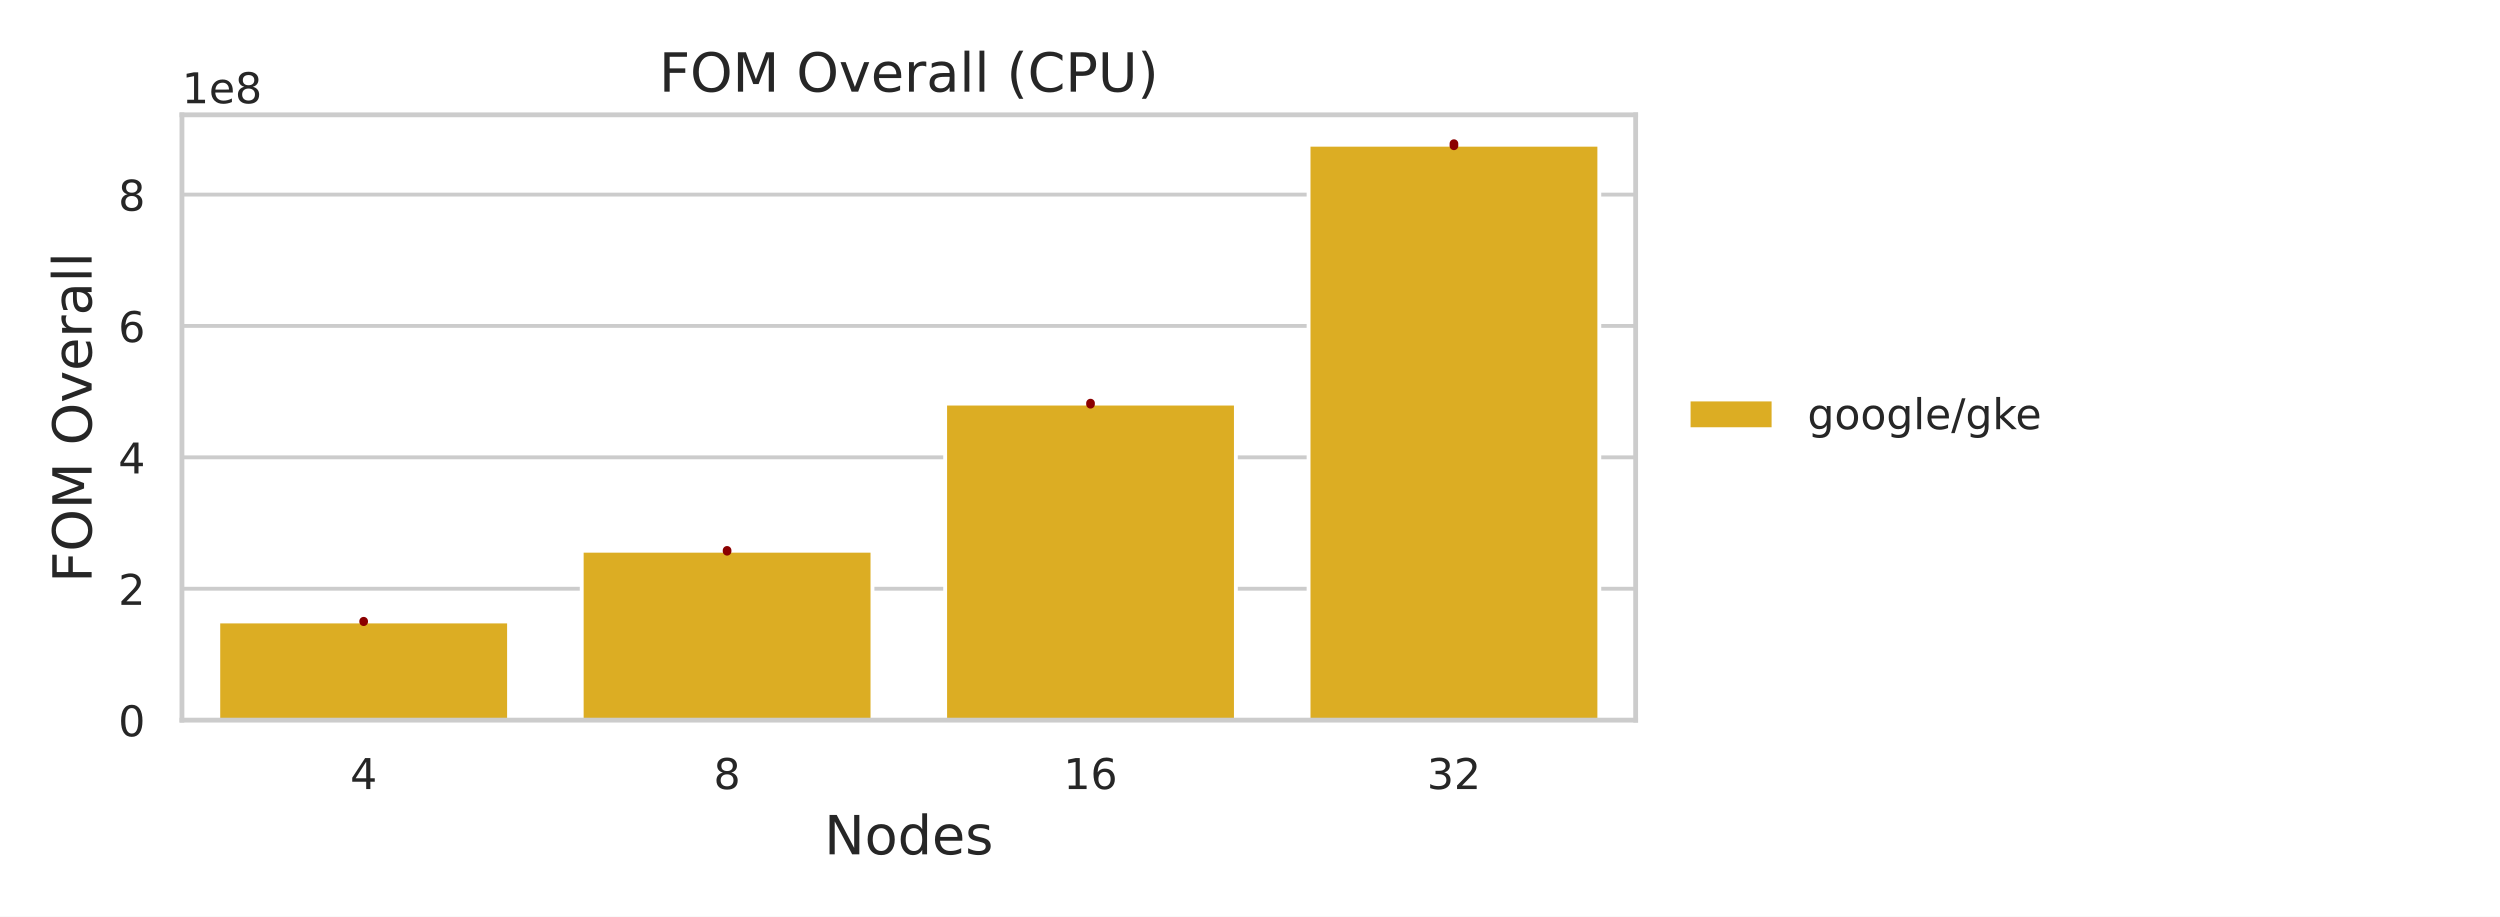
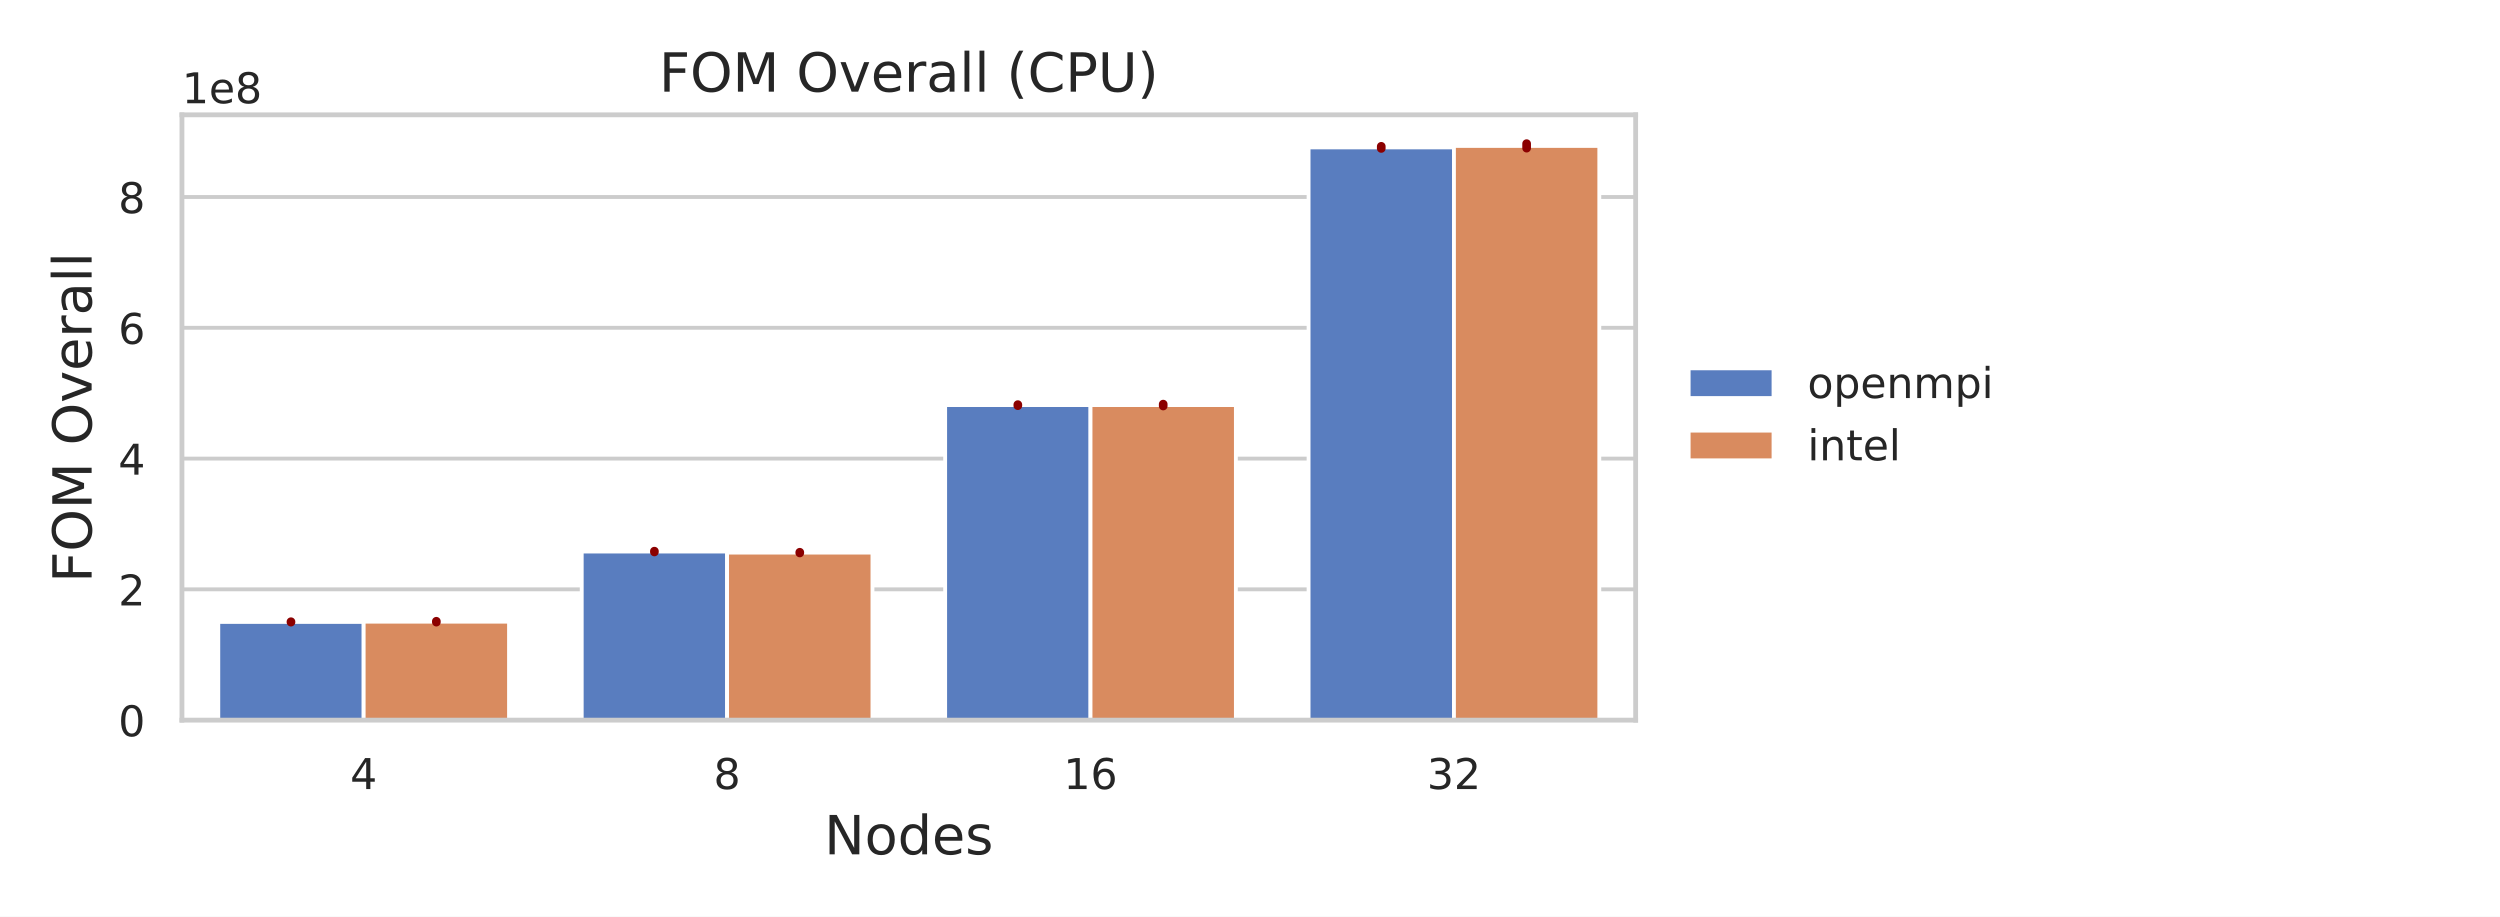
<svg xmlns="http://www.w3.org/2000/svg" xmlns:xlink="http://www.w3.org/1999/xlink" width="648pt" height="237.6pt" viewBox="0 0 648 237.6" version="1.1">
  <defs>
    <style type="text/css">*{stroke-linejoin: round; stroke-linecap: butt}</style>
  </defs>
  <g id="figure_1">
    <g id="patch_1">
      <path d="M 0 237.6  L 648 237.6  L 648 0  L 0 0  z " style="fill: #ffffff" />
    </g>
    <g id="axes_1">
      <g id="patch_2">
        <path d="M 47.16 186.66  L 423.961 186.66  L 423.961 29.76  L 47.16 29.76  z " style="fill: #ffffff" />
      </g>
      <g id="matplotlib.axis_1">
        <g id="xtick_1">
          <g id="text_1">
            <g style="fill: #262626" transform="translate(90.76078 204.5183) scale(0.11 -0.11)">
              <defs>
                <path id="DejaVuSans-34" d="M 2419 4116  L 825 1625  L 2419 1625  L 2419 4116  z M 2253 4666  L 3047 4666  L 3047 1625  L 3713 1625  L 3713 1100  L 3047 1100  L 3047 0  L 2419 0  L 2419 1100  L 313 1100  L 313 1709  L 2253 4666  z " transform="scale(0.015625)" />
              </defs>
              <use xlink:href="#DejaVuSans-34" />
            </g>
          </g>
        </g>
        <g id="xtick_2">
          <g id="text_2">
            <g style="fill: #262626" transform="translate(184.9611 204.5183) scale(0.11 -0.11)">
              <defs>
                <path id="DejaVuSans-38" d="M 2034 2216  Q 1584 2216 1326 1975  Q 1069 1734 1069 1313  Q 1069 891 1326 650  Q 1584 409 2034 409  Q 2484 409 2743 651  Q 3003 894 3003 1313  Q 3003 1734 2745 1975  Q 2488 2216 2034 2216  z M 1403 2484  Q 997 2584 770 2862  Q 544 3141 544 3541  Q 544 4100 942 4425  Q 1341 4750 2034 4750  Q 2731 4750 3128 4425  Q 3525 4100 3525 3541  Q 3525 3141 3298 2862  Q 3072 2584 2669 2484  Q 3125 2378 3379 2068  Q 3634 1759 3634 1313  Q 3634 634 3220 271  Q 2806 -91 2034 -91  Q 1263 -91 848 271  Q 434 634 434 1313  Q 434 1759 690 2068  Q 947 2378 1403 2484  z M 1172 3481  Q 1172 3119 1398 2916  Q 1625 2713 2034 2713  Q 2441 2713 2670 2916  Q 2900 3119 2900 3481  Q 2900 3844 2670 4047  Q 2441 4250 2034 4250  Q 1625 4250 1398 4047  Q 1172 3844 1172 3481  z " transform="scale(0.015625)" />
              </defs>
              <use xlink:href="#DejaVuSans-38" />
            </g>
          </g>
        </g>
        <g id="xtick_3">
          <g id="text_3">
            <g style="fill: #262626" transform="translate(275.662 204.5183) scale(0.11 -0.11)">
              <defs>
                <path id="DejaVuSans-31" d="M 794 531  L 1825 531  L 1825 4091  L 703 3866  L 703 4441  L 1819 4666  L 2450 4666  L 2450 531  L 3481 531  L 3481 0  L 794 0  L 794 531  z " transform="scale(0.015625)" />
                <path id="DejaVuSans-36" d="M 2113 2584  Q 1688 2584 1439 2293  Q 1191 2003 1191 1497  Q 1191 994 1439 701  Q 1688 409 2113 409  Q 2538 409 2786 701  Q 3034 994 3034 1497  Q 3034 2003 2786 2293  Q 2538 2584 2113 2584  z M 3366 4563  L 3366 3988  Q 3128 4100 2886 4159  Q 2644 4219 2406 4219  Q 1781 4219 1451 3797  Q 1122 3375 1075 2522  Q 1259 2794 1537 2939  Q 1816 3084 2150 3084  Q 2853 3084 3261 2657  Q 3669 2231 3669 1497  Q 3669 778 3244 343  Q 2819 -91 2113 -91  Q 1303 -91 875 529  Q 447 1150 447 2328  Q 447 3434 972 4092  Q 1497 4750 2381 4750  Q 2619 4750 2861 4703  Q 3103 4656 3366 4563  z " transform="scale(0.015625)" />
              </defs>
              <use xlink:href="#DejaVuSans-31" />
-               <use xlink:href="#DejaVuSans-36" transform="translate(63.62305 0)" />
+               <use xlink:href="#DejaVuSans-36" x="63.623" />
            </g>
          </g>
        </g>
        <g id="xtick_4">
          <g id="text_4">
            <g style="fill: #262626" transform="translate(369.8623 204.5183) scale(0.11 -0.11)">
              <defs>
                <path id="DejaVuSans-33" d="M 2597 2516  Q 3050 2419 3304 2112  Q 3559 1806 3559 1356  Q 3559 666 3084 287  Q 2609 -91 1734 -91  Q 1441 -91 1130 -33  Q 819 25 488 141  L 488 750  Q 750 597 1062 519  Q 1375 441 1716 441  Q 2309 441 2620 675  Q 2931 909 2931 1356  Q 2931 1769 2642 2001  Q 2353 2234 1838 2234  L 1294 2234  L 1294 2753  L 1863 2753  Q 2328 2753 2575 2939  Q 2822 3125 2822 3475  Q 2822 3834 2567 4026  Q 2313 4219 1838 4219  Q 1578 4219 1281 4162  Q 984 4106 628 3988  L 628 4550  Q 988 4650 1302 4700  Q 1616 4750 1894 4750  Q 2613 4750 3031 4423  Q 3450 4097 3450 3541  Q 3450 3153 3228 2886  Q 3006 2619 2597 2516  z " transform="scale(0.015625)" />
                <path id="DejaVuSans-32" d="M 1228 531  L 3431 531  L 3431 0  L 469 0  L 469 531  Q 828 903 1448 1529  Q 2069 2156 2228 2338  Q 2531 2678 2651 2914  Q 2772 3150 2772 3378  Q 2772 3750 2511 3984  Q 2250 4219 1831 4219  Q 1534 4219 1204 4116  Q 875 4013 500 3803  L 500 4441  Q 881 4594 1212 4672  Q 1544 4750 1819 4750  Q 2544 4750 2975 4387  Q 3406 4025 3406 3419  Q 3406 3131 3298 2873  Q 3191 2616 2906 2266  Q 2828 2175 2409 1742  Q 1991 1309 1228 531  z " transform="scale(0.015625)" />
              </defs>
              <use xlink:href="#DejaVuSans-33" />
-               <use xlink:href="#DejaVuSans-32" transform="translate(63.62305 0)" />
+               <use xlink:href="#DejaVuSans-32" x="63.623" />
            </g>
          </g>
        </g>
        <g id="text_5">
          <g style="fill: #262626" transform="translate(213.643 221.4437) scale(0.14 -0.14)">
            <defs>
              <path id="DejaVuSans-4e" d="M 628 4666  L 1478 4666  L 3547 763  L 3547 4666  L 4159 4666  L 4159 0  L 3309 0  L 1241 3903  L 1241 0  L 628 0  L 628 4666  z " transform="scale(0.015625)" />
              <path id="DejaVuSans-6f" d="M 1959 3097  Q 1497 3097 1228 2736  Q 959 2375 959 1747  Q 959 1119 1226 758  Q 1494 397 1959 397  Q 2419 397 2687 759  Q 2956 1122 2956 1747  Q 2956 2369 2687 2733  Q 2419 3097 1959 3097  z M 1959 3584  Q 2709 3584 3137 3096  Q 3566 2609 3566 1747  Q 3566 888 3137 398  Q 2709 -91 1959 -91  Q 1206 -91 779 398  Q 353 888 353 1747  Q 353 2609 779 3096  Q 1206 3584 1959 3584  z " transform="scale(0.015625)" />
              <path id="DejaVuSans-64" d="M 2906 2969  L 2906 4863  L 3481 4863  L 3481 0  L 2906 0  L 2906 525  Q 2725 213 2448 61  Q 2172 -91 1784 -91  Q 1150 -91 751 415  Q 353 922 353 1747  Q 353 2572 751 3078  Q 1150 3584 1784 3584  Q 2172 3584 2448 3432  Q 2725 3281 2906 2969  z M 947 1747  Q 947 1113 1208 752  Q 1469 391 1925 391  Q 2381 391 2643 752  Q 2906 1113 2906 1747  Q 2906 2381 2643 2742  Q 2381 3103 1925 3103  Q 1469 3103 1208 2742  Q 947 2381 947 1747  z " transform="scale(0.015625)" />
              <path id="DejaVuSans-65" d="M 3597 1894  L 3597 1613  L 953 1613  Q 991 1019 1311 708  Q 1631 397 2203 397  Q 2534 397 2845 478  Q 3156 559 3463 722  L 3463 178  Q 3153 47 2828 -22  Q 2503 -91 2169 -91  Q 1331 -91 842 396  Q 353 884 353 1716  Q 353 2575 817 3079  Q 1281 3584 2069 3584  Q 2775 3584 3186 3129  Q 3597 2675 3597 1894  z M 3022 2063  Q 3016 2534 2758 2815  Q 2500 3097 2075 3097  Q 1594 3097 1305 2825  Q 1016 2553 972 2059  L 3022 2063  z " transform="scale(0.015625)" />
              <path id="DejaVuSans-73" d="M 2834 3397  L 2834 2853  Q 2591 2978 2328 3040  Q 2066 3103 1784 3103  Q 1356 3103 1142 2972  Q 928 2841 928 2578  Q 928 2378 1081 2264  Q 1234 2150 1697 2047  L 1894 2003  Q 2506 1872 2764 1633  Q 3022 1394 3022 966  Q 3022 478 2636 193  Q 2250 -91 1575 -91  Q 1294 -91 989 -36  Q 684 19 347 128  L 347 722  Q 666 556 975 473  Q 1284 391 1588 391  Q 1994 391 2212 530  Q 2431 669 2431 922  Q 2431 1156 2273 1281  Q 2116 1406 1581 1522  L 1381 1569  Q 847 1681 609 1914  Q 372 2147 372 2553  Q 372 3047 722 3315  Q 1072 3584 1716 3584  Q 2034 3584 2315 3537  Q 2597 3491 2834 3397  z " transform="scale(0.015625)" />
            </defs>
            <use xlink:href="#DejaVuSans-4e" />
-             <use xlink:href="#DejaVuSans-6f" transform="translate(74.80469 0)" />
-             <use xlink:href="#DejaVuSans-64" transform="translate(135.9863 0)" />
-             <use xlink:href="#DejaVuSans-65" transform="translate(199.4629 0)" />
-             <use xlink:href="#DejaVuSans-73" transform="translate(260.9863 0)" />
+             <use xlink:href="#DejaVuSans-6f" x="74.805" />
+             <use xlink:href="#DejaVuSans-64" x="135.986" />
+             <use xlink:href="#DejaVuSans-65" x="199.463" />
+             <use xlink:href="#DejaVuSans-73" x="260.986" />
          </g>
        </g>
      </g>
      <g id="matplotlib.axis_2">
        <g id="ytick_1">
          <g id="line2d_1">
-             <path d="M 47.16 186.66  L 423.961 186.66  " clip-path="url(#p8acd64cc68)" style="fill: none; stroke: #cccccc; stroke-linecap: round" />
+             <path d="M 47.16 186.66  L 423.961 186.66  " clip-path="url(#p4c282c78d9)" style="fill: none; stroke: #cccccc; stroke-linecap: round" />
          </g>
          <g id="text_6">
            <g style="fill: #262626" transform="translate(30.66125 190.8391) scale(0.11 -0.11)">
              <defs>
                <path id="DejaVuSans-30" d="M 2034 4250  Q 1547 4250 1301 3770  Q 1056 3291 1056 2328  Q 1056 1369 1301 889  Q 1547 409 2034 409  Q 2525 409 2770 889  Q 3016 1369 3016 2328  Q 3016 3291 2770 3770  Q 2525 4250 2034 4250  z M 2034 4750  Q 2819 4750 3233 4129  Q 3647 3509 3647 2328  Q 3647 1150 3233 529  Q 2819 -91 2034 -91  Q 1250 -91 836 529  Q 422 1150 422 2328  Q 422 3509 836 4129  Q 1250 4750 2034 4750  z " transform="scale(0.015625)" />
              </defs>
              <use xlink:href="#DejaVuSans-30" />
            </g>
          </g>
        </g>
        <g id="ytick_2">
          <g id="line2d_2">
-             <path d="M 47.16 152.603  L 423.961 152.603  " clip-path="url(#p8acd64cc68)" style="fill: none; stroke: #cccccc; stroke-linecap: round" />
+             <path d="M 47.16 152.761  L 423.961 152.761  " clip-path="url(#p4c282c78d9)" style="fill: none; stroke: #cccccc; stroke-linecap: round" />
          </g>
          <g id="text_7">
-             <g style="fill: #262626" transform="translate(30.66125 156.7823) scale(0.11 -0.11)">
+             <g style="fill: #262626" transform="translate(30.66125 156.9405) scale(0.11 -0.11)">
              <use xlink:href="#DejaVuSans-32" />
            </g>
          </g>
        </g>
        <g id="ytick_3">
          <g id="line2d_3">
-             <path d="M 47.16 118.546  L 423.961 118.546  " clip-path="url(#p8acd64cc68)" style="fill: none; stroke: #cccccc; stroke-linecap: round" />
+             <path d="M 47.16 118.863  L 423.961 118.863  " clip-path="url(#p4c282c78d9)" style="fill: none; stroke: #cccccc; stroke-linecap: round" />
          </g>
          <g id="text_8">
-             <g style="fill: #262626" transform="translate(30.66125 122.7254) scale(0.11 -0.11)">
+             <g style="fill: #262626" transform="translate(30.66125 123.0419) scale(0.11 -0.11)">
              <use xlink:href="#DejaVuSans-34" />
            </g>
          </g>
        </g>
        <g id="ytick_4">
          <g id="line2d_4">
-             <path d="M 47.16 84.489  L 423.961 84.489  " clip-path="url(#p8acd64cc68)" style="fill: none; stroke: #cccccc; stroke-linecap: round" />
+             <path d="M 47.16 84.964  L 423.961 84.964  " clip-path="url(#p4c282c78d9)" style="fill: none; stroke: #cccccc; stroke-linecap: round" />
          </g>
          <g id="text_9">
-             <g style="fill: #262626" transform="translate(30.66125 88.66859) scale(0.11 -0.11)">
+             <g style="fill: #262626" transform="translate(30.66125 89.14325) scale(0.11 -0.11)">
              <use xlink:href="#DejaVuSans-36" />
            </g>
          </g>
        </g>
        <g id="ytick_5">
          <g id="line2d_5">
-             <path d="M 47.16 50.433  L 423.961 50.433  " clip-path="url(#p8acd64cc68)" style="fill: none; stroke: #cccccc; stroke-linecap: round" />
+             <path d="M 47.16 51.065  L 423.961 51.065  " clip-path="url(#p4c282c78d9)" style="fill: none; stroke: #cccccc; stroke-linecap: round" />
          </g>
          <g id="text_10">
-             <g style="fill: #262626" transform="translate(30.66125 54.61174) scale(0.11 -0.11)">
+             <g style="fill: #262626" transform="translate(30.66125 55.24463) scale(0.11 -0.11)">
              <use xlink:href="#DejaVuSans-38" />
            </g>
          </g>
        </g>
        <g id="text_11">
          <g style="fill: #262626" transform="translate(23.74969 151.0281) rotate(-90) scale(0.14 -0.14)">
            <defs>
              <path id="DejaVuSans-46" d="M 628 4666  L 3309 4666  L 3309 4134  L 1259 4134  L 1259 2759  L 3109 2759  L 3109 2228  L 1259 2228  L 1259 0  L 628 0  L 628 4666  z " transform="scale(0.015625)" />
              <path id="DejaVuSans-4f" d="M 2522 4238  Q 1834 4238 1429 3725  Q 1025 3213 1025 2328  Q 1025 1447 1429 934  Q 1834 422 2522 422  Q 3209 422 3611 934  Q 4013 1447 4013 2328  Q 4013 3213 3611 3725  Q 3209 4238 2522 4238  z M 2522 4750  Q 3503 4750 4090 4092  Q 4678 3434 4678 2328  Q 4678 1225 4090 567  Q 3503 -91 2522 -91  Q 1538 -91 948 565  Q 359 1222 359 2328  Q 359 3434 948 4092  Q 1538 4750 2522 4750  z " transform="scale(0.015625)" />
              <path id="DejaVuSans-4d" d="M 628 4666  L 1569 4666  L 2759 1491  L 3956 4666  L 4897 4666  L 4897 0  L 4281 0  L 4281 4097  L 3078 897  L 2444 897  L 1241 4097  L 1241 0  L 628 0  L 628 4666  z " transform="scale(0.015625)" />
              <path id="DejaVuSans-20" transform="scale(0.015625)" />
              <path id="DejaVuSans-76" d="M 191 3500  L 800 3500  L 1894 563  L 2988 3500  L 3597 3500  L 2284 0  L 1503 0  L 191 3500  z " transform="scale(0.015625)" />
              <path id="DejaVuSans-72" d="M 2631 2963  Q 2534 3019 2420 3045  Q 2306 3072 2169 3072  Q 1681 3072 1420 2755  Q 1159 2438 1159 1844  L 1159 0  L 581 0  L 581 3500  L 1159 3500  L 1159 2956  Q 1341 3275 1631 3429  Q 1922 3584 2338 3584  Q 2397 3584 2469 3576  Q 2541 3569 2628 3553  L 2631 2963  z " transform="scale(0.015625)" />
              <path id="DejaVuSans-61" d="M 2194 1759  Q 1497 1759 1228 1600  Q 959 1441 959 1056  Q 959 750 1161 570  Q 1363 391 1709 391  Q 2188 391 2477 730  Q 2766 1069 2766 1631  L 2766 1759  L 2194 1759  z M 3341 1997  L 3341 0  L 2766 0  L 2766 531  Q 2569 213 2275 61  Q 1981 -91 1556 -91  Q 1019 -91 701 211  Q 384 513 384 1019  Q 384 1609 779 1909  Q 1175 2209 1959 2209  L 2766 2209  L 2766 2266  Q 2766 2663 2505 2880  Q 2244 3097 1772 3097  Q 1472 3097 1187 3025  Q 903 2953 641 2809  L 641 3341  Q 956 3463 1253 3523  Q 1550 3584 1831 3584  Q 2591 3584 2966 3190  Q 3341 2797 3341 1997  z " transform="scale(0.015625)" />
              <path id="DejaVuSans-6c" d="M 603 4863  L 1178 4863  L 1178 0  L 603 0  L 603 4863  z " transform="scale(0.015625)" />
            </defs>
            <use xlink:href="#DejaVuSans-46" />
-             <use xlink:href="#DejaVuSans-4f" transform="translate(57.51953 0)" />
-             <use xlink:href="#DejaVuSans-4d" transform="translate(136.2305 0)" />
-             <use xlink:href="#DejaVuSans-20" transform="translate(222.5098 0)" />
-             <use xlink:href="#DejaVuSans-4f" transform="translate(254.2969 0)" />
-             <use xlink:href="#DejaVuSans-76" transform="translate(333.0078 0)" />
-             <use xlink:href="#DejaVuSans-65" transform="translate(392.1875 0)" />
-             <use xlink:href="#DejaVuSans-72" transform="translate(453.7109 0)" />
-             <use xlink:href="#DejaVuSans-61" transform="translate(494.8242 0)" />
-             <use xlink:href="#DejaVuSans-6c" transform="translate(556.1035 0)" />
-             <use xlink:href="#DejaVuSans-6c" transform="translate(583.8867 0)" />
+             <use xlink:href="#DejaVuSans-4f" x="57.52" />
+             <use xlink:href="#DejaVuSans-4d" x="136.23" />
+             <use xlink:href="#DejaVuSans-20" x="222.51" />
+             <use xlink:href="#DejaVuSans-4f" x="254.297" />
+             <use xlink:href="#DejaVuSans-76" x="333.008" />
+             <use xlink:href="#DejaVuSans-65" x="392.188" />
+             <use xlink:href="#DejaVuSans-72" x="453.711" />
+             <use xlink:href="#DejaVuSans-61" x="494.824" />
+             <use xlink:href="#DejaVuSans-6c" x="556.104" />
+             <use xlink:href="#DejaVuSans-6c" x="583.887" />
          </g>
        </g>
        <g id="text_12">
          <g style="fill: #262626" transform="translate(47.16 26.76) scale(0.11 -0.11)">
            <use xlink:href="#DejaVuSans-31" />
-             <use xlink:href="#DejaVuSans-65" transform="translate(63.62305 0)" />
-             <use xlink:href="#DejaVuSans-38" transform="translate(125.1465 0)" />
+             <use xlink:href="#DejaVuSans-65" x="63.623" />
+             <use xlink:href="#DejaVuSans-38" x="125.146" />
          </g>
        </g>
      </g>
      <g id="patch_3">
-         <path d="M 56.58 186.66  L 131.94 186.66  L 131.94 161.083  L 56.58 161.083  z " clip-path="url(#p8acd64cc68)" style="fill: #dcad23; stroke: #ffffff; stroke-linejoin: miter" />
+         <path d="M 56.58 186.66  L 94.26 186.66  L 94.26 161.202  L 56.58 161.202  z " clip-path="url(#p4c282c78d9)" style="fill: #597dbf; stroke: #ffffff; stroke-linejoin: miter" />
      </g>
      <g id="patch_4">
-         <path d="M 150.78 186.66  L 226.141 186.66  L 226.141 142.753  L 150.78 142.753  z " clip-path="url(#p8acd64cc68)" style="fill: #dcad23; stroke: #ffffff; stroke-linejoin: miter" />
+         <path d="M 150.78 186.66  L 188.46 186.66  L 188.46 142.957  L 150.78 142.957  z " clip-path="url(#p4c282c78d9)" style="fill: #597dbf; stroke: #ffffff; stroke-linejoin: miter" />
      </g>
      <g id="patch_5">
-         <path d="M 244.981 186.66  L 320.341 186.66  L 320.341 104.611  L 244.981 104.611  z " clip-path="url(#p8acd64cc68)" style="fill: #dcad23; stroke: #ffffff; stroke-linejoin: miter" />
+         <path d="M 244.981 186.66  L 282.661 186.66  L 282.661 104.992  L 244.981 104.992  z " clip-path="url(#p4c282c78d9)" style="fill: #597dbf; stroke: #ffffff; stroke-linejoin: miter" />
      </g>
      <g id="patch_6">
-         <path d="M 339.181 186.66  L 414.541 186.66  L 414.541 37.523  L 339.181 37.523  z " clip-path="url(#p8acd64cc68)" style="fill: #dcad23; stroke: #ffffff; stroke-linejoin: miter" />
+         <path d="M 339.181 186.66  L 376.861 186.66  L 376.861 38.215  L 339.181 38.215  z " clip-path="url(#p4c282c78d9)" style="fill: #597dbf; stroke: #ffffff; stroke-linejoin: miter" />
      </g>
      <g id="patch_7">
-         <path d="M 94.26 186.66  L 94.26 186.66  L 94.26 186.66  L 94.26 186.66  z " clip-path="url(#p8acd64cc68)" style="fill: #dcad23; stroke: #ffffff; stroke-linejoin: miter" />
+         <path d="M 94.26 186.66  L 131.94 186.66  L 131.94 161.145  L 94.26 161.145  z " clip-path="url(#p4c282c78d9)" style="fill: #d98b5f; stroke: #ffffff; stroke-linejoin: miter" />
+       </g>
+       <g id="patch_8">
+         <path d="M 188.46 186.66  L 226.141 186.66  L 226.141 143.234  L 188.46 143.234  z " clip-path="url(#p4c282c78d9)" style="fill: #d98b5f; stroke: #ffffff; stroke-linejoin: miter" />
+       </g>
+       <g id="patch_9">
+         <path d="M 282.661 186.66  L 320.341 186.66  L 320.341 104.994  L 282.661 104.994  z " clip-path="url(#p4c282c78d9)" style="fill: #d98b5f; stroke: #ffffff; stroke-linejoin: miter" />
+       </g>
+       <g id="patch_10">
+         <path d="M 376.861 186.66  L 414.541 186.66  L 414.541 37.822  L 376.861 37.822  z " clip-path="url(#p4c282c78d9)" style="fill: #d98b5f; stroke: #ffffff; stroke-linejoin: miter" />
+       </g>
+       <g id="patch_11">
+         <path d="M 94.26 186.66  L 94.26 186.66  L 94.26 186.66  L 94.26 186.66  z " clip-path="url(#p4c282c78d9)" style="fill: #597dbf; stroke: #ffffff; stroke-linejoin: miter" />
+       </g>
+       <g id="patch_12">
+         <path d="M 94.26 186.66  L 94.26 186.66  L 94.26 186.66  L 94.26 186.66  z " clip-path="url(#p4c282c78d9)" style="fill: #d98b5f; stroke: #ffffff; stroke-linejoin: miter" />
      </g>
      <g id="line2d_6">
-         <path d="M 94.26 161.137  L 94.26 161.024  " clip-path="url(#p8acd64cc68)" style="fill: none; stroke: #8b0000; stroke-width: 2.25; stroke-linecap: round" />
+         <path d="M 75.42 161.256  L 75.42 161.148  " clip-path="url(#p4c282c78d9)" style="fill: none; stroke: #8b0000; stroke-width: 2.25; stroke-linecap: round" />
      </g>
      <g id="line2d_7">
-         <path d="M 188.46 142.885  L 188.46 142.655  " clip-path="url(#p8acd64cc68)" style="fill: none; stroke: #8b0000; stroke-width: 2.25; stroke-linecap: round" />
+         <path d="M 169.62 143.066  L 169.62 142.859  " clip-path="url(#p4c282c78d9)" style="fill: none; stroke: #8b0000; stroke-width: 2.25; stroke-linecap: round" />
      </g>
      <g id="line2d_8">
-         <path d="M 282.661 104.778  L 282.661 104.484  " clip-path="url(#p8acd64cc68)" style="fill: none; stroke: #8b0000; stroke-width: 2.25; stroke-linecap: round" />
+         <path d="M 263.821 105.151  L 263.821 104.879  " clip-path="url(#p4c282c78d9)" style="fill: none; stroke: #8b0000; stroke-width: 2.25; stroke-linecap: round" />
      </g>
      <g id="line2d_9">
-         <path d="M 376.861 37.789  L 376.861 37.231  " clip-path="url(#p8acd64cc68)" style="fill: none; stroke: #8b0000; stroke-width: 2.25; stroke-linecap: round" />
-       </g>
-       <g id="patch_8">
+         <path d="M 358.021 38.478  L 358.021 37.926  " clip-path="url(#p4c282c78d9)" style="fill: none; stroke: #8b0000; stroke-width: 2.25; stroke-linecap: round" />
+       </g>
+       <g id="line2d_10">
+         <path d="M 113.1 161.256  L 113.1 161.033  " clip-path="url(#p4c282c78d9)" style="fill: none; stroke: #8b0000; stroke-width: 2.25; stroke-linecap: round" />
+       </g>
+       <g id="line2d_11">
+         <path d="M 207.301 143.325  L 207.301 143.143  " clip-path="url(#p4c282c78d9)" style="fill: none; stroke: #8b0000; stroke-width: 2.25; stroke-linecap: round" />
+       </g>
+       <g id="line2d_12">
+         <path d="M 301.501 105.236  L 301.501 104.75  " clip-path="url(#p4c282c78d9)" style="fill: none; stroke: #8b0000; stroke-width: 2.25; stroke-linecap: round" />
+       </g>
+       <g id="line2d_13">
+         <path d="M 395.701 38.4  L 395.701 37.231  " clip-path="url(#p4c282c78d9)" style="fill: none; stroke: #8b0000; stroke-width: 2.25; stroke-linecap: round" />
+       </g>
+       <g id="patch_13">
        <path d="M 47.16 186.66  L 47.16 29.76  " style="fill: none; stroke: #cccccc; stroke-width: 1.25; stroke-linejoin: miter; stroke-linecap: square" />
      </g>
-       <g id="patch_9">
+       <g id="patch_14">
        <path d="M 423.961 186.66  L 423.961 29.76  " style="fill: none; stroke: #cccccc; stroke-width: 1.25; stroke-linejoin: miter; stroke-linecap: square" />
      </g>
-       <g id="patch_10">
+       <g id="patch_15">
        <path d="M 47.16 186.66  L 423.961 186.66  " style="fill: none; stroke: #cccccc; stroke-width: 1.25; stroke-linejoin: miter; stroke-linecap: square" />
      </g>
-       <g id="patch_11">
+       <g id="patch_16">
        <path d="M 47.16 29.76  L 423.961 29.76  " style="fill: none; stroke: #cccccc; stroke-width: 1.25; stroke-linejoin: miter; stroke-linecap: square" />
      </g>
      <g id="text_13">
        <g style="fill: #262626" transform="translate(170.8237 23.76) scale(0.14 -0.14)">
          <defs>
            <path id="DejaVuSans-28" d="M 1984 4856  Q 1566 4138 1362 3434  Q 1159 2731 1159 2009  Q 1159 1288 1364 580  Q 1569 -128 1984 -844  L 1484 -844  Q 1016 -109 783 600  Q 550 1309 550 2009  Q 550 2706 781 3412  Q 1013 4119 1484 4856  L 1984 4856  z " transform="scale(0.015625)" />
            <path id="DejaVuSans-43" d="M 4122 4306  L 4122 3641  Q 3803 3938 3442 4084  Q 3081 4231 2675 4231  Q 1875 4231 1450 3742  Q 1025 3253 1025 2328  Q 1025 1406 1450 917  Q 1875 428 2675 428  Q 3081 428 3442 575  Q 3803 722 4122 1019  L 4122 359  Q 3791 134 3420 21  Q 3050 -91 2638 -91  Q 1578 -91 968 557  Q 359 1206 359 2328  Q 359 3453 968 4101  Q 1578 4750 2638 4750  Q 3056 4750 3426 4639  Q 3797 4528 4122 4306  z " transform="scale(0.015625)" />
            <path id="DejaVuSans-50" d="M 1259 4147  L 1259 2394  L 2053 2394  Q 2494 2394 2734 2622  Q 2975 2850 2975 3272  Q 2975 3691 2734 3919  Q 2494 4147 2053 4147  L 1259 4147  z M 628 4666  L 2053 4666  Q 2838 4666 3239 4311  Q 3641 3956 3641 3272  Q 3641 2581 3239 2228  Q 2838 1875 2053 1875  L 1259 1875  L 1259 0  L 628 0  L 628 4666  z " transform="scale(0.015625)" />
            <path id="DejaVuSans-55" d="M 556 4666  L 1191 4666  L 1191 1831  Q 1191 1081 1462 751  Q 1734 422 2344 422  Q 2950 422 3222 751  Q 3494 1081 3494 1831  L 3494 4666  L 4128 4666  L 4128 1753  Q 4128 841 3676 375  Q 3225 -91 2344 -91  Q 1459 -91 1007 375  Q 556 841 556 1753  L 556 4666  z " transform="scale(0.015625)" />
            <path id="DejaVuSans-29" d="M 513 4856  L 1013 4856  Q 1481 4119 1714 3412  Q 1947 2706 1947 2009  Q 1947 1309 1714 600  Q 1481 -109 1013 -844  L 513 -844  Q 928 -128 1133 580  Q 1338 1288 1338 2009  Q 1338 2731 1133 3434  Q 928 4138 513 4856  z " transform="scale(0.015625)" />
          </defs>
          <use xlink:href="#DejaVuSans-46" />
-           <use xlink:href="#DejaVuSans-4f" transform="translate(57.51953 0)" />
-           <use xlink:href="#DejaVuSans-4d" transform="translate(136.2305 0)" />
-           <use xlink:href="#DejaVuSans-20" transform="translate(222.5098 0)" />
-           <use xlink:href="#DejaVuSans-4f" transform="translate(254.2969 0)" />
-           <use xlink:href="#DejaVuSans-76" transform="translate(333.0078 0)" />
-           <use xlink:href="#DejaVuSans-65" transform="translate(392.1875 0)" />
-           <use xlink:href="#DejaVuSans-72" transform="translate(453.7109 0)" />
-           <use xlink:href="#DejaVuSans-61" transform="translate(494.8242 0)" />
-           <use xlink:href="#DejaVuSans-6c" transform="translate(556.1035 0)" />
-           <use xlink:href="#DejaVuSans-6c" transform="translate(583.8867 0)" />
-           <use xlink:href="#DejaVuSans-20" transform="translate(611.6699 0)" />
-           <use xlink:href="#DejaVuSans-28" transform="translate(643.457 0)" />
-           <use xlink:href="#DejaVuSans-43" transform="translate(682.4707 0)" />
-           <use xlink:href="#DejaVuSans-50" transform="translate(752.2949 0)" />
-           <use xlink:href="#DejaVuSans-55" transform="translate(812.5977 0)" />
-           <use xlink:href="#DejaVuSans-29" transform="translate(885.791 0)" />
+           <use xlink:href="#DejaVuSans-4f" x="57.52" />
+           <use xlink:href="#DejaVuSans-4d" x="136.23" />
+           <use xlink:href="#DejaVuSans-20" x="222.51" />
+           <use xlink:href="#DejaVuSans-4f" x="254.297" />
+           <use xlink:href="#DejaVuSans-76" x="333.008" />
+           <use xlink:href="#DejaVuSans-65" x="392.188" />
+           <use xlink:href="#DejaVuSans-72" x="453.711" />
+           <use xlink:href="#DejaVuSans-61" x="494.824" />
+           <use xlink:href="#DejaVuSans-6c" x="556.104" />
+           <use xlink:href="#DejaVuSans-6c" x="583.887" />
+           <use xlink:href="#DejaVuSans-20" x="611.67" />
+           <use xlink:href="#DejaVuSans-28" x="643.457" />
+           <use xlink:href="#DejaVuSans-43" x="682.471" />
+           <use xlink:href="#DejaVuSans-50" x="752.295" />
+           <use xlink:href="#DejaVuSans-55" x="812.598" />
+           <use xlink:href="#DejaVuSans-29" x="885.791" />
        </g>
      </g>
    </g>
    <g id="axes_2">
      <g id="legend_1">
-         <g id="patch_12">
-           <path d="M 437.699 111.245  L 459.699 111.245  L 459.699 103.545  L 437.699 103.545  z " style="fill: #dcad23; stroke: #ffffff; stroke-linejoin: miter" />
+         <g id="patch_17">
+           <path d="M 437.699 103.172  L 459.699 103.172  L 459.699 95.472  L 437.699 95.472  z " style="fill: #597dbf; stroke: #ffffff; stroke-linejoin: miter" />
        </g>
        <g id="text_14">
-           <g style="fill: #262626" transform="translate(468.4993 111.2453) scale(0.11 -0.11)">
+           <g style="fill: #262626" transform="translate(468.4993 103.1723) scale(0.11 -0.11)">
            <defs>
-               <path id="DejaVuSans-67" d="M 2906 1791  Q 2906 2416 2648 2759  Q 2391 3103 1925 3103  Q 1463 3103 1205 2759  Q 947 2416 947 1791  Q 947 1169 1205 825  Q 1463 481 1925 481  Q 2391 481 2648 825  Q 2906 1169 2906 1791  z M 3481 434  Q 3481 -459 3084 -895  Q 2688 -1331 1869 -1331  Q 1566 -1331 1297 -1286  Q 1028 -1241 775 -1147  L 775 -588  Q 1028 -725 1275 -790  Q 1522 -856 1778 -856  Q 2344 -856 2625 -561  Q 2906 -266 2906 331  L 2906 616  Q 2728 306 2450 153  Q 2172 0 1784 0  Q 1141 0 747 490  Q 353 981 353 1791  Q 353 2603 747 3093  Q 1141 3584 1784 3584  Q 2172 3584 2450 3431  Q 2728 3278 2906 2969  L 2906 3500  L 3481 3500  L 3481 434  z " transform="scale(0.015625)" />
-               <path id="DejaVuSans-2f" d="M 1625 4666  L 2156 4666  L 531 -594  L 0 -594  L 1625 4666  z " transform="scale(0.015625)" />
-               <path id="DejaVuSans-6b" d="M 581 4863  L 1159 4863  L 1159 1991  L 2875 3500  L 3609 3500  L 1753 1863  L 3688 0  L 2938 0  L 1159 1709  L 1159 0  L 581 0  L 581 4863  z " transform="scale(0.015625)" />
+               <path id="DejaVuSans-70" d="M 1159 525  L 1159 -1331  L 581 -1331  L 581 3500  L 1159 3500  L 1159 2969  Q 1341 3281 1617 3432  Q 1894 3584 2278 3584  Q 2916 3584 3314 3078  Q 3713 2572 3713 1747  Q 3713 922 3314 415  Q 2916 -91 2278 -91  Q 1894 -91 1617 61  Q 1341 213 1159 525  z M 3116 1747  Q 3116 2381 2855 2742  Q 2594 3103 2138 3103  Q 1681 3103 1420 2742  Q 1159 2381 1159 1747  Q 1159 1113 1420 752  Q 1681 391 2138 391  Q 2594 391 2855 752  Q 3116 1113 3116 1747  z " transform="scale(0.015625)" />
+               <path id="DejaVuSans-6e" d="M 3513 2113  L 3513 0  L 2938 0  L 2938 2094  Q 2938 2591 2744 2837  Q 2550 3084 2163 3084  Q 1697 3084 1428 2787  Q 1159 2491 1159 1978  L 1159 0  L 581 0  L 581 3500  L 1159 3500  L 1159 2956  Q 1366 3272 1645 3428  Q 1925 3584 2291 3584  Q 2894 3584 3203 3211  Q 3513 2838 3513 2113  z " transform="scale(0.015625)" />
+               <path id="DejaVuSans-6d" d="M 3328 2828  Q 3544 3216 3844 3400  Q 4144 3584 4550 3584  Q 5097 3584 5394 3201  Q 5691 2819 5691 2113  L 5691 0  L 5113 0  L 5113 2094  Q 5113 2597 4934 2840  Q 4756 3084 4391 3084  Q 3944 3084 3684 2787  Q 3425 2491 3425 1978  L 3425 0  L 2847 0  L 2847 2094  Q 2847 2600 2669 2842  Q 2491 3084 2119 3084  Q 1678 3084 1418 2786  Q 1159 2488 1159 1978  L 1159 0  L 581 0  L 581 3500  L 1159 3500  L 1159 2956  Q 1356 3278 1631 3431  Q 1906 3584 2284 3584  Q 2666 3584 2933 3390  Q 3200 3197 3328 2828  z " transform="scale(0.015625)" />
+               <path id="DejaVuSans-69" d="M 603 3500  L 1178 3500  L 1178 0  L 603 0  L 603 3500  z M 603 4863  L 1178 4863  L 1178 4134  L 603 4134  L 603 4863  z " transform="scale(0.015625)" />
            </defs>
-             <use xlink:href="#DejaVuSans-67" />
-             <use xlink:href="#DejaVuSans-6f" transform="translate(63.47656 0)" />
-             <use xlink:href="#DejaVuSans-6f" transform="translate(124.6582 0)" />
-             <use xlink:href="#DejaVuSans-67" transform="translate(185.8398 0)" />
-             <use xlink:href="#DejaVuSans-6c" transform="translate(249.3164 0)" />
-             <use xlink:href="#DejaVuSans-65" transform="translate(277.0996 0)" />
-             <use xlink:href="#DejaVuSans-2f" transform="translate(338.623 0)" />
-             <use xlink:href="#DejaVuSans-67" transform="translate(372.3145 0)" />
-             <use xlink:href="#DejaVuSans-6b" transform="translate(435.791 0)" />
-             <use xlink:href="#DejaVuSans-65" transform="translate(490.0762 0)" />
+             <use xlink:href="#DejaVuSans-6f" />
+             <use xlink:href="#DejaVuSans-70" x="61.182" />
+             <use xlink:href="#DejaVuSans-65" x="124.658" />
+             <use xlink:href="#DejaVuSans-6e" x="186.182" />
+             <use xlink:href="#DejaVuSans-6d" x="249.561" />
+             <use xlink:href="#DejaVuSans-70" x="346.973" />
+             <use xlink:href="#DejaVuSans-69" x="410.449" />
+           </g>
+         </g>
+         <g id="patch_18">
+           <path d="M 437.699 119.318  L 459.699 119.318  L 459.699 111.618  L 437.699 111.618  z " style="fill: #d98b5f; stroke: #ffffff; stroke-linejoin: miter" />
+         </g>
+         <g id="text_15">
+           <g style="fill: #262626" transform="translate(468.4993 119.3183) scale(0.11 -0.11)">
+             <defs>
+               <path id="DejaVuSans-74" d="M 1172 4494  L 1172 3500  L 2356 3500  L 2356 3053  L 1172 3053  L 1172 1153  Q 1172 725 1289 603  Q 1406 481 1766 481  L 2356 481  L 2356 0  L 1766 0  Q 1100 0 847 248  Q 594 497 594 1153  L 594 3053  L 172 3053  L 172 3500  L 594 3500  L 594 4494  L 1172 4494  z " transform="scale(0.015625)" />
+             </defs>
+             <use xlink:href="#DejaVuSans-69" />
+             <use xlink:href="#DejaVuSans-6e" x="27.783" />
+             <use xlink:href="#DejaVuSans-74" x="91.162" />
+             <use xlink:href="#DejaVuSans-65" x="130.371" />
+             <use xlink:href="#DejaVuSans-6c" x="191.895" />
          </g>
        </g>
      </g>
    </g>
  </g>
  <defs>
-     <clipPath id="p8acd64cc68">
+     <clipPath id="p4c282c78d9">
      <rect x="47.16" y="29.76" width="376.801" height="156.9" />
    </clipPath>
  </defs>
</svg>
